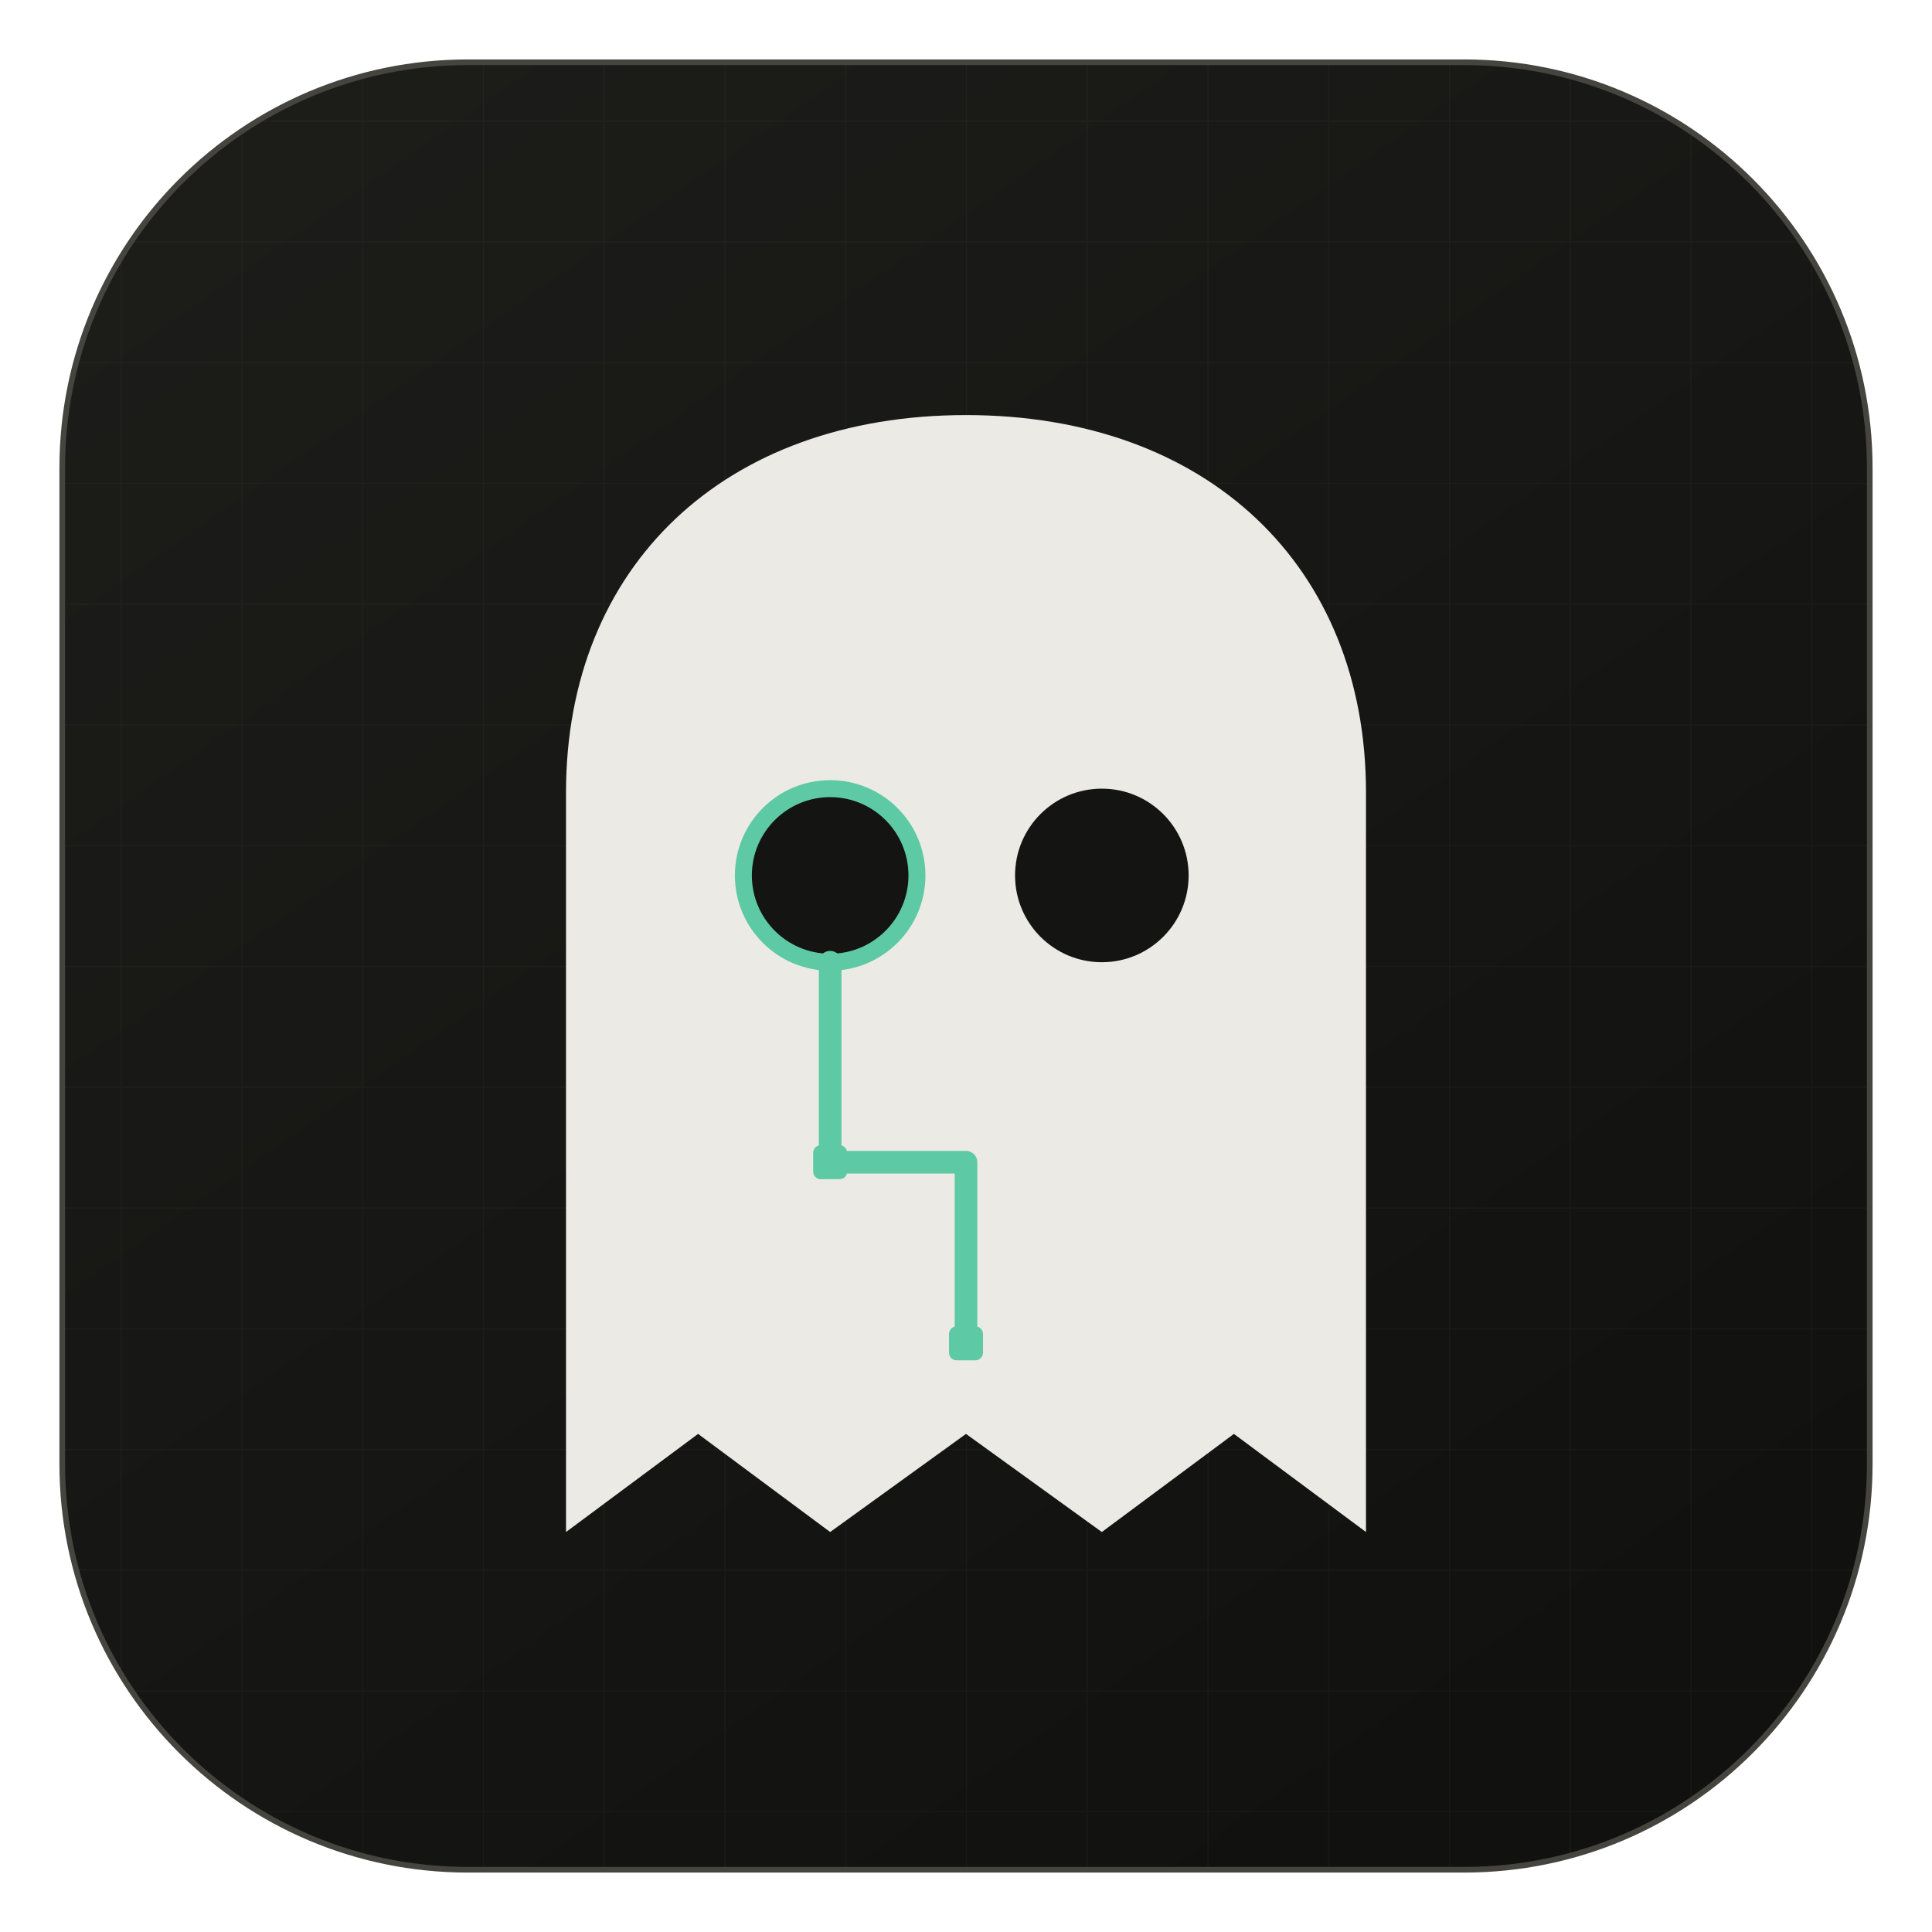
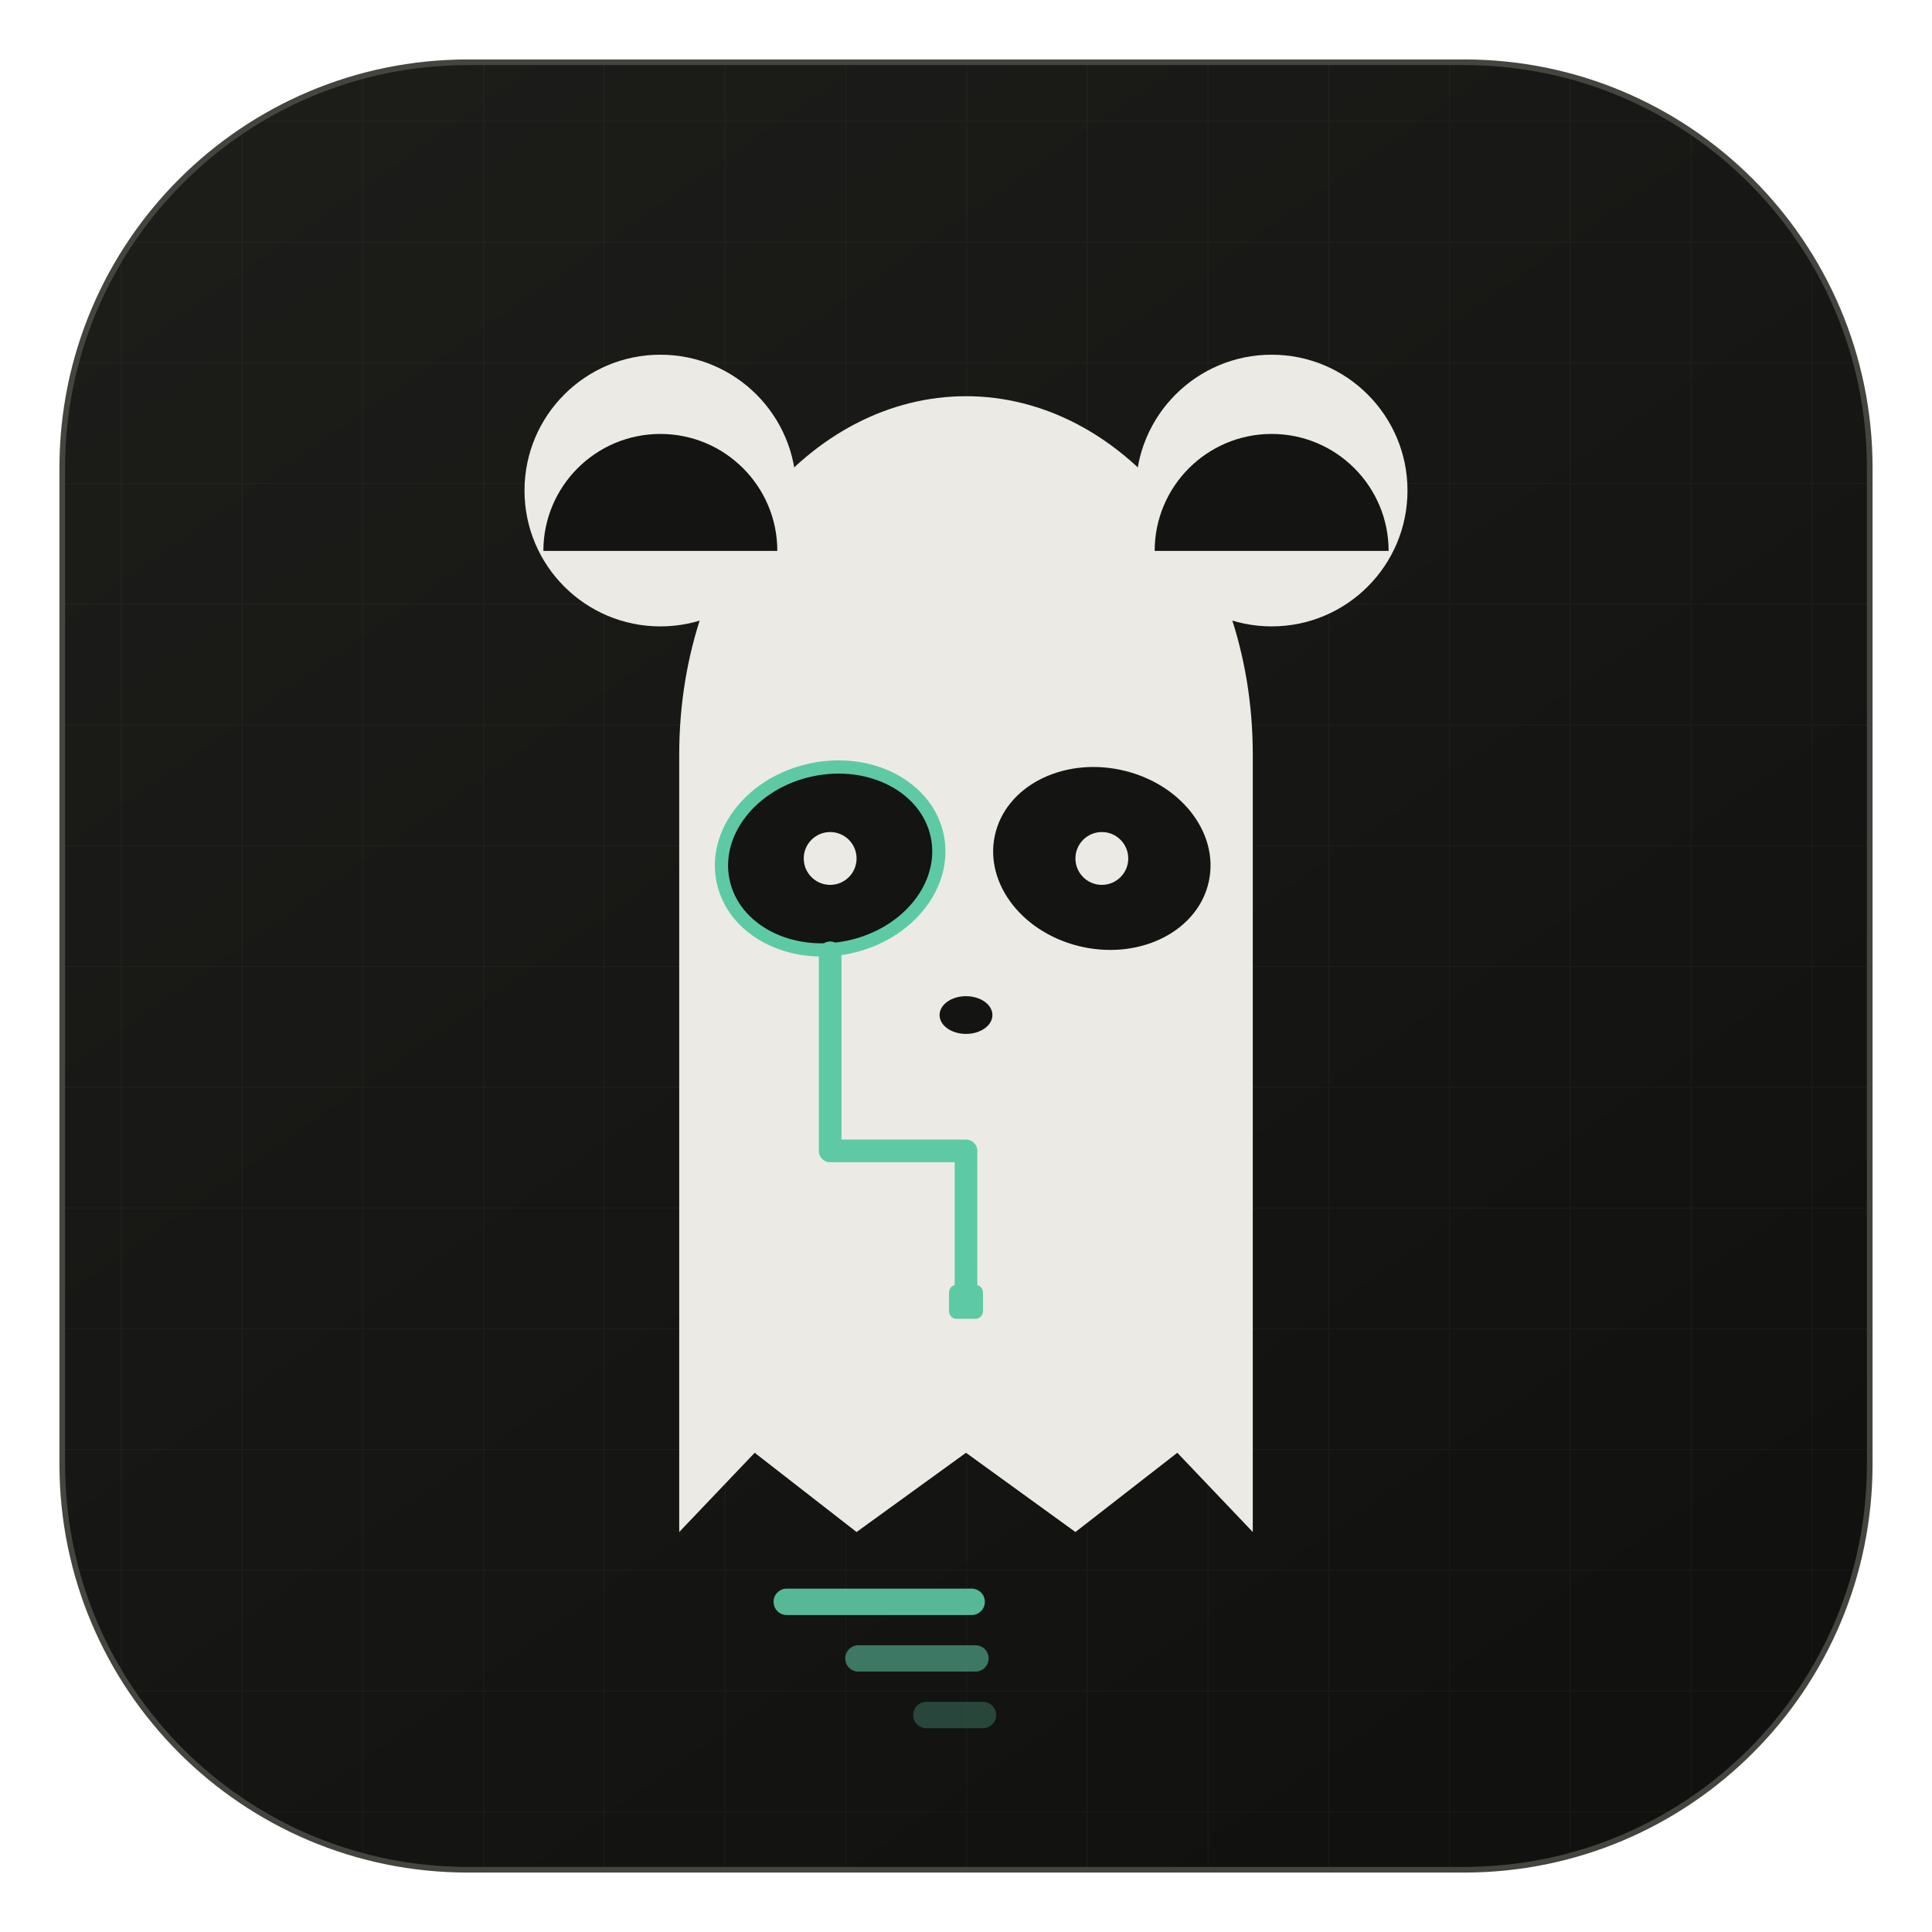
<svg xmlns="http://www.w3.org/2000/svg" width="1024" height="1024" viewBox="0 0 1024 1024">
  <defs>
    <linearGradient id="tile" x1="0" y1="0" x2="0.7" y2="1">
      <stop offset="0" stop-color="#1d1d1a" />
      <stop offset="1" stop-color="#111110" />
    </linearGradient>
    <pattern id="grid" width="64" height="64" patternUnits="userSpaceOnUse">
      <path d="M64 0H0V64" fill="none" stroke="#eceae4" stroke-opacity="0.035" stroke-width="1" />
    </pattern>
-     <radialGradient id="halo" cx="0.72" cy="0.42" r="0.55">
-       <stop offset="0" stop-color="#5dcaa5" stop-opacity="0.30" />
-       <stop offset="0.55" stop-color="#5dcaa5" stop-opacity="0.10" />
-       <stop offset="1" stop-color="#5dcaa5" stop-opacity="0" />
-     </radialGradient>
-     <filter id="glow" x="-50%" y="-50%" width="200%" height="200%">
-       <feGaussianBlur stdDeviation="9" result="blur" />
-       <feMerge>
-         <feMergeNode in="blur" />
-         <feMergeNode in="SourceGraphic" />
-       </feMerge>
-     </filter>
    <clipPath id="tileClip">
      <rect x="32" y="32" width="960" height="960" rx="216" />
    </clipPath>
  </defs>
  <rect x="32" y="32" width="960" height="960" rx="216" fill="url(#tile)" />
  <g clip-path="url(#tileClip)">
    <rect x="32" y="32" width="960" height="960" fill="url(#grid)" />
  </g>
  <rect x="33" y="33" width="958" height="958" rx="215" fill="none" stroke="#45443f" stroke-width="3" />
-   <path d="M300 812V420C300 300 384 220 512 220C640 220 724 300 724 420V812L654 760L584 812L512 760L440 812L370 760Z" fill="#eceae4" />
-   <circle cx="440" cy="464" r="46" fill="#141412" stroke="#5dcaa5" stroke-width="9" />
-   <circle cx="584" cy="464" r="46" fill="#141412" />
-   <path d="M440 510V616H512V712" fill="none" stroke="#5dcaa5" stroke-width="12" stroke-linecap="round" stroke-linejoin="round" />
-   <rect x="431" y="607" width="18" height="18" rx="4" fill="#5dcaa5" />
-   <rect x="503" y="703" width="18" height="18" rx="4" fill="#5dcaa5" />
+   <circle cx="350" cy="260" r="72" fill="#eceae4" />
+   <circle cx="674" cy="260" r="72" fill="#eceae4" />
+   <path d="M360 812V400C360 292 430 210 512 210C594 210 664 292 664 400V812L624 770L570 812L512 770L454 812L400 770Z" fill="#eceae4" />
+   <path d="M288 292A62 62 0 0 1 412 292Z" fill="#141412" />
+   <path d="M612 292A62 62 0 0 1 736 292Z" fill="#141412" />
+   <ellipse cx="440" cy="455" rx="58" ry="48" transform="rotate(-12 440 455)" fill="#141412" stroke="#5dcaa5" stroke-width="7" />
+   <ellipse cx="584" cy="455" rx="58" ry="48" transform="rotate(12 584 455)" fill="#141412" />
+   <circle cx="440" cy="455" r="14" fill="#eceae4" />
+   <circle cx="584" cy="455" r="14" fill="#eceae4" />
+   <ellipse cx="512" cy="538" rx="14" ry="10" fill="#141412" />
+   <path d="M440 505V610H512V690" fill="none" stroke="#5dcaa5" stroke-width="12" stroke-linecap="round" stroke-linejoin="round" />
+   <rect x="503" y="681" width="18" height="18" rx="4" fill="#5dcaa5" />
+   <g fill="#5dcaa5">
+     <rect x="410" y="842" width="112" height="14" rx="7" opacity="0.9" />
+     <rect x="448" y="872" width="76" height="14" rx="7" opacity="0.55" />
+     <rect x="484" y="902" width="44" height="14" rx="7" opacity="0.28" />
+   </g>
</svg>
